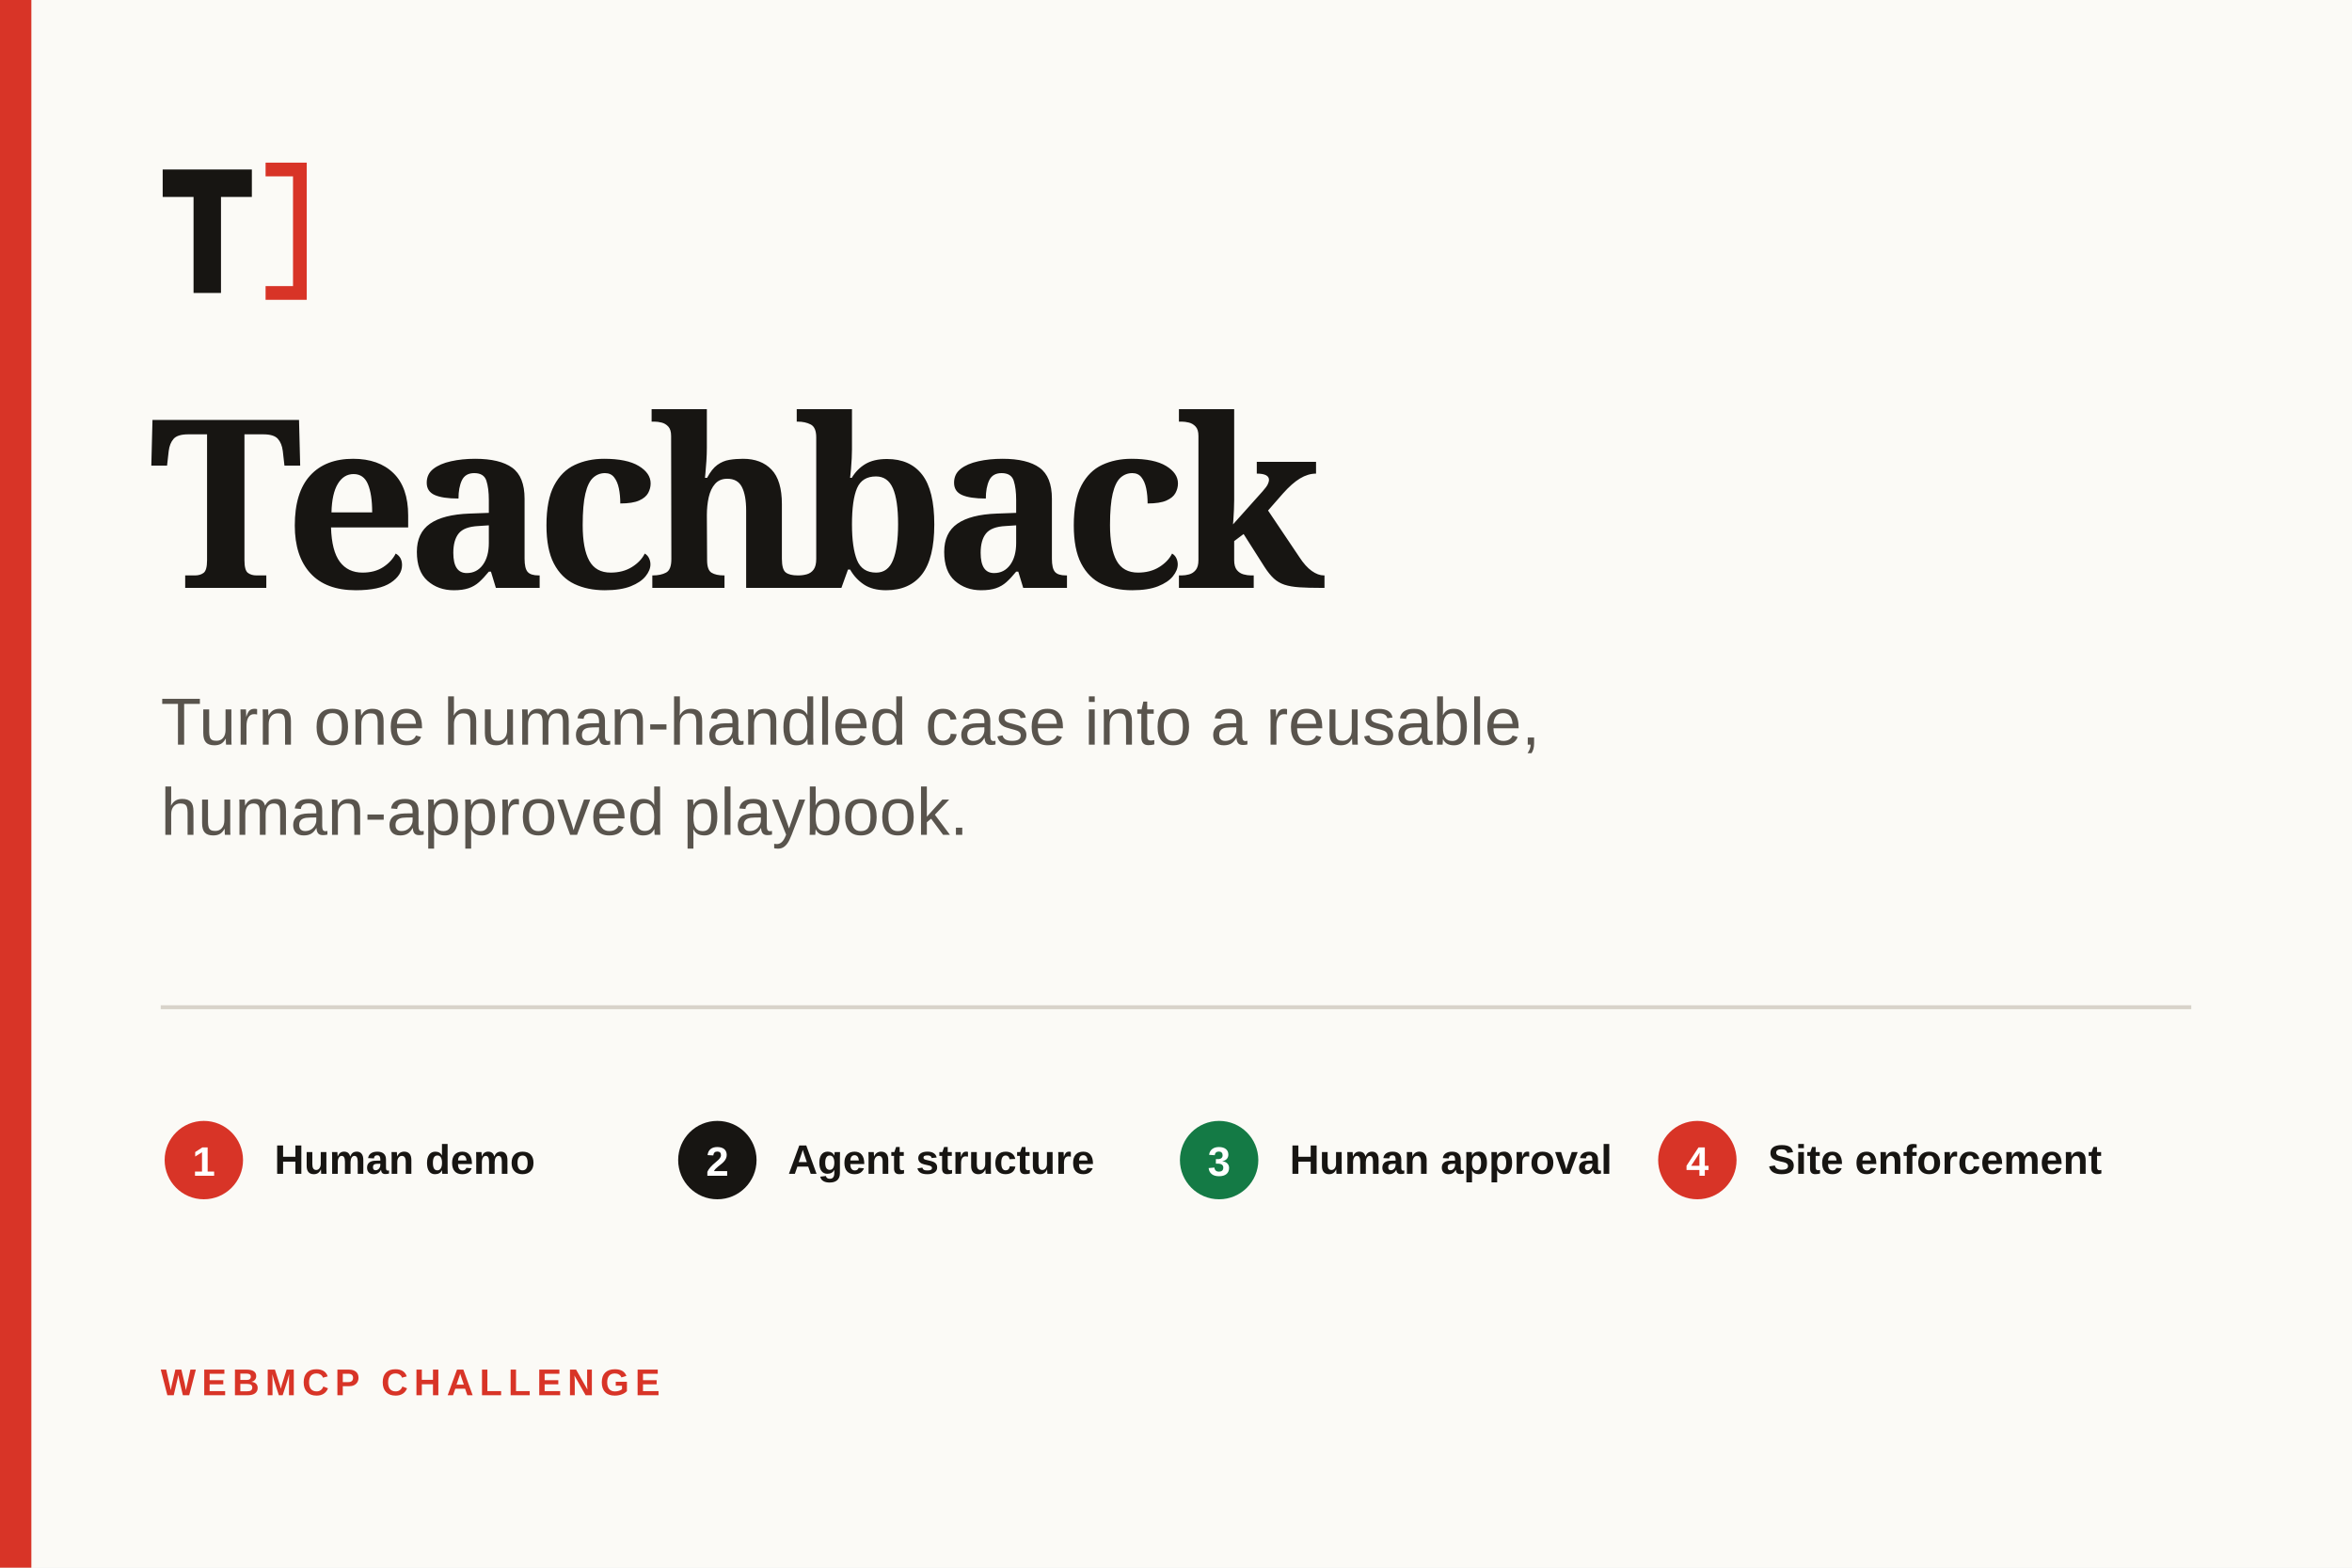
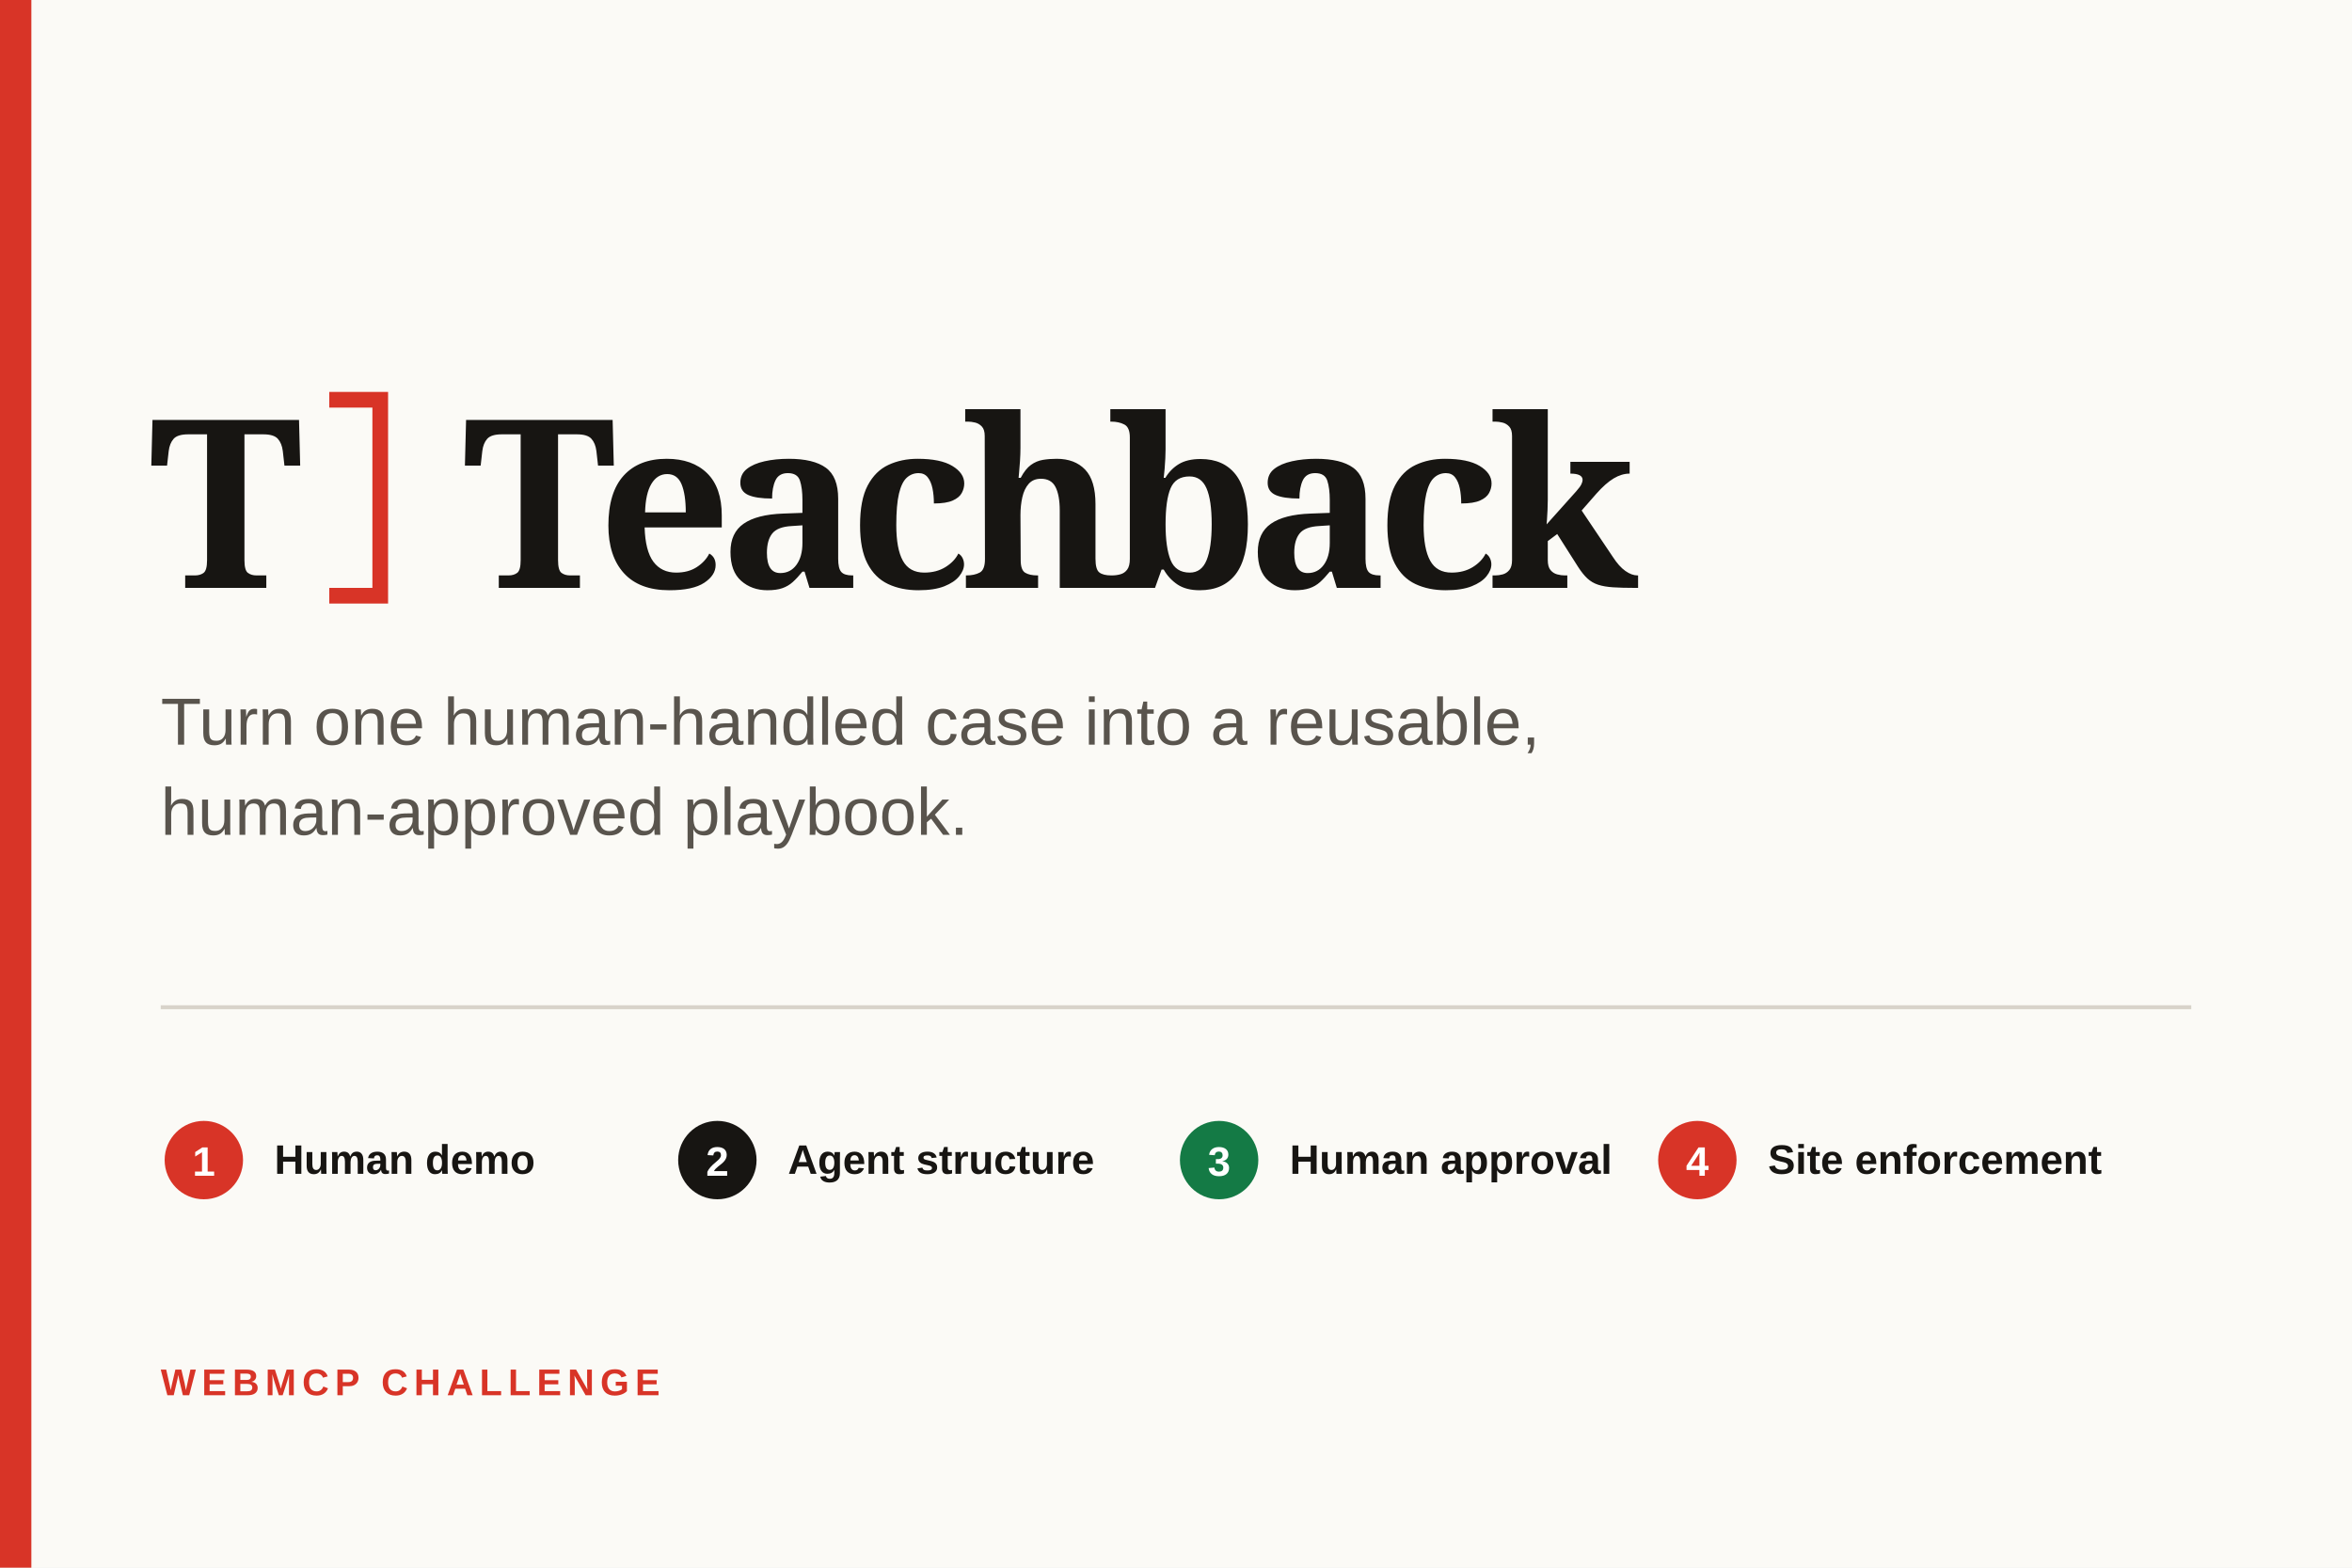
<svg xmlns="http://www.w3.org/2000/svg" width="1200" height="800" viewBox="0 0 1200 800" role="img" aria-labelledby="title description">
  <rect width="1200" height="800" fill="#fbfaf6" />
  <path d="M0 0h16v800H0z" fill="#d83427" />
-   <g transform="translate(76 76) scale(1.75)">
-     <path fill="#171512" d="M4 6h26v8h-9v28h-8V14H4z" />
-     <path fill="none" stroke="#d83427" stroke-width="4" d="M34 6h10v36H34" />
-   </g>
-   <text x="76" y="300" fill="#171512" font-family="Iowan Old Style, Baskerville, Georgia, serif" font-size="120" font-weight="600" letter-spacing="-6">Teachback</text>
+   <text x="76" y="300" fill="#171512" font-family="Iowan Old Style, Baskerville, Georgia, serif" font-size="120" font-weight="600" letter-spacing="-6">T</text>
+   <path fill="none" stroke="#d83427" stroke-width="8" d="M168 204h26v100h-26" />
+   <text x="236" y="300" fill="#171512" font-family="Iowan Old Style, Baskerville, Georgia, serif" font-size="120" font-weight="600" letter-spacing="-6">Teachback</text>
  <text x="82" y="380" fill="#59544d" font-family="Helvetica Neue, Arial, sans-serif" font-size="34">Turn one human-handled case into a reusable,</text>
  <text x="82" y="426" fill="#59544d" font-family="Helvetica Neue, Arial, sans-serif" font-size="34">human-approved playbook.</text>
  <path d="M82 514H1118" stroke="#d8d3ca" stroke-width="2" />
  <g font-family="Helvetica Neue, Arial, sans-serif" font-size="21" font-weight="600">
    <circle cx="104" cy="592" r="20" fill="#d83427" />
    <text x="104" y="600" fill="#fff" text-anchor="middle">1</text>
    <text x="140" y="599" fill="#171512">Human demo</text>
    <circle cx="366" cy="592" r="20" fill="#171512" />
    <text x="366" y="600" fill="#fff" text-anchor="middle">2</text>
    <text x="402" y="599" fill="#171512">Agent structure</text>
    <circle cx="622" cy="592" r="20" fill="#147a45" />
    <text x="622" y="600" fill="#fff" text-anchor="middle">3</text>
    <text x="658" y="599" fill="#171512">Human approval</text>
    <circle cx="866" cy="592" r="20" fill="#d83427" />
    <text x="866" y="600" fill="#fff" text-anchor="middle">4</text>
    <text x="902" y="599" fill="#171512">Site enforcement</text>
  </g>
  <text x="82" y="712" fill="#d83427" font-family="Helvetica Neue, Arial, sans-serif" font-size="19" font-weight="700" letter-spacing="3">WEBMCP CHALLENGE</text>
</svg>
